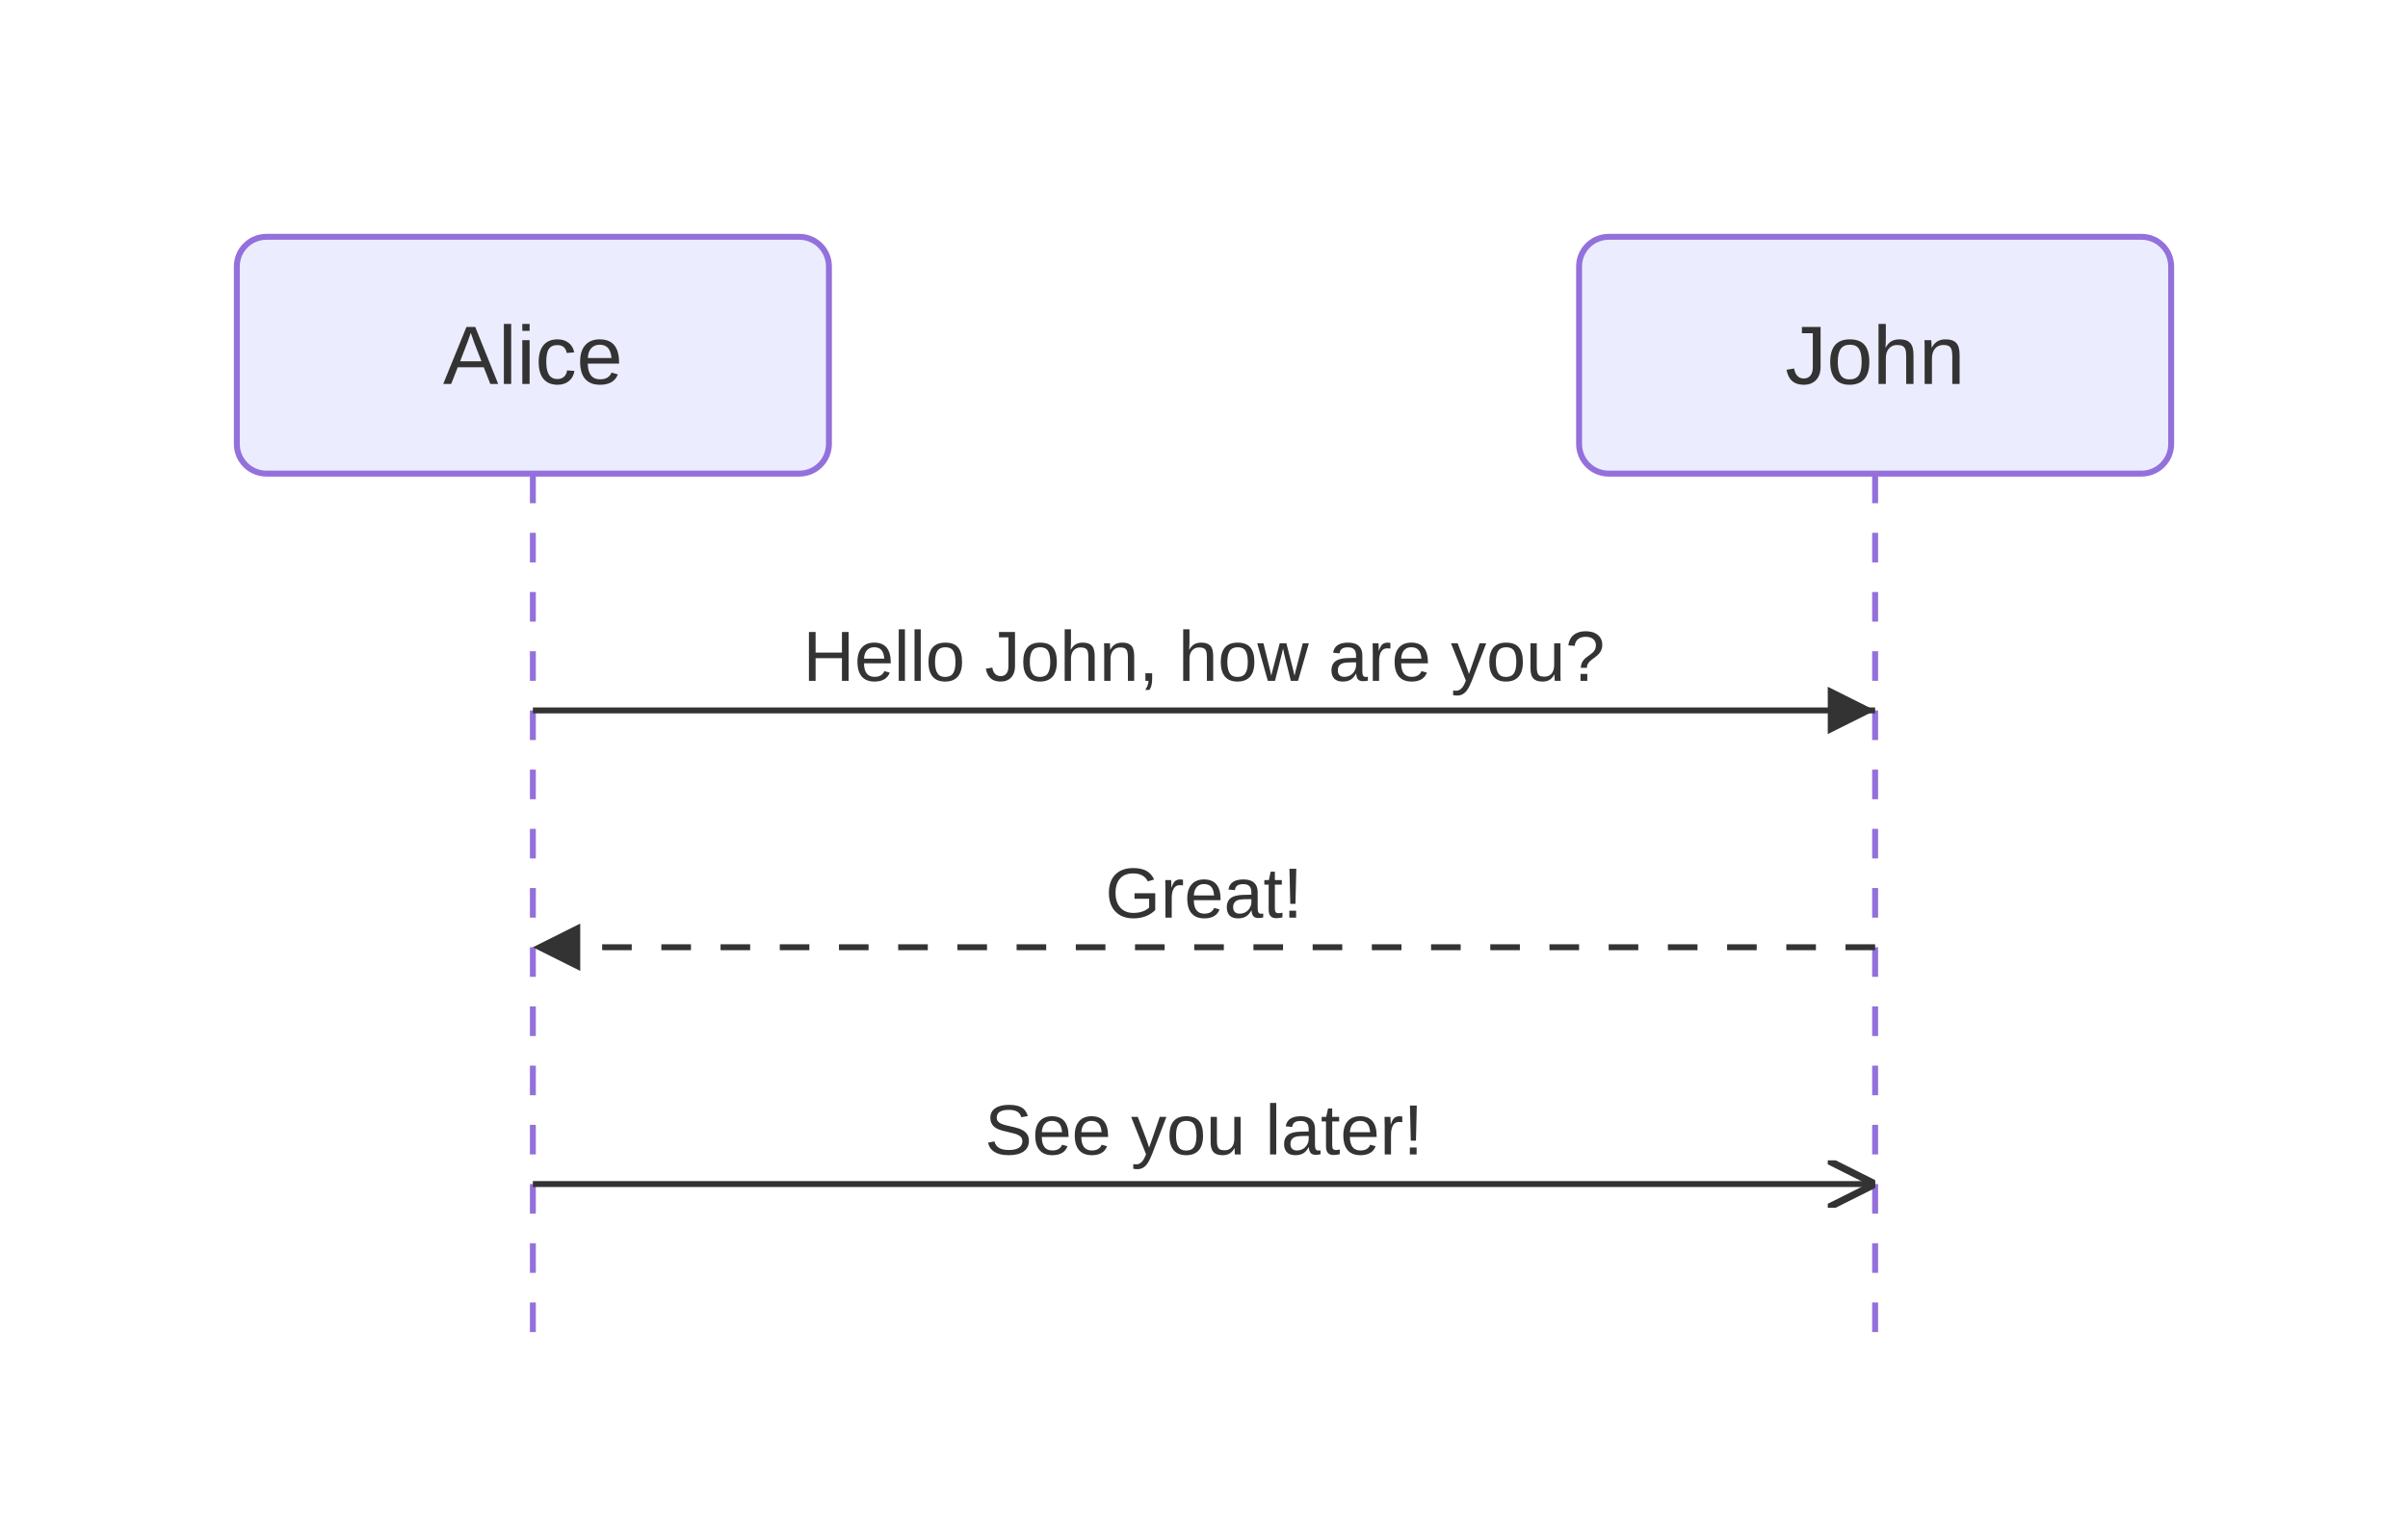
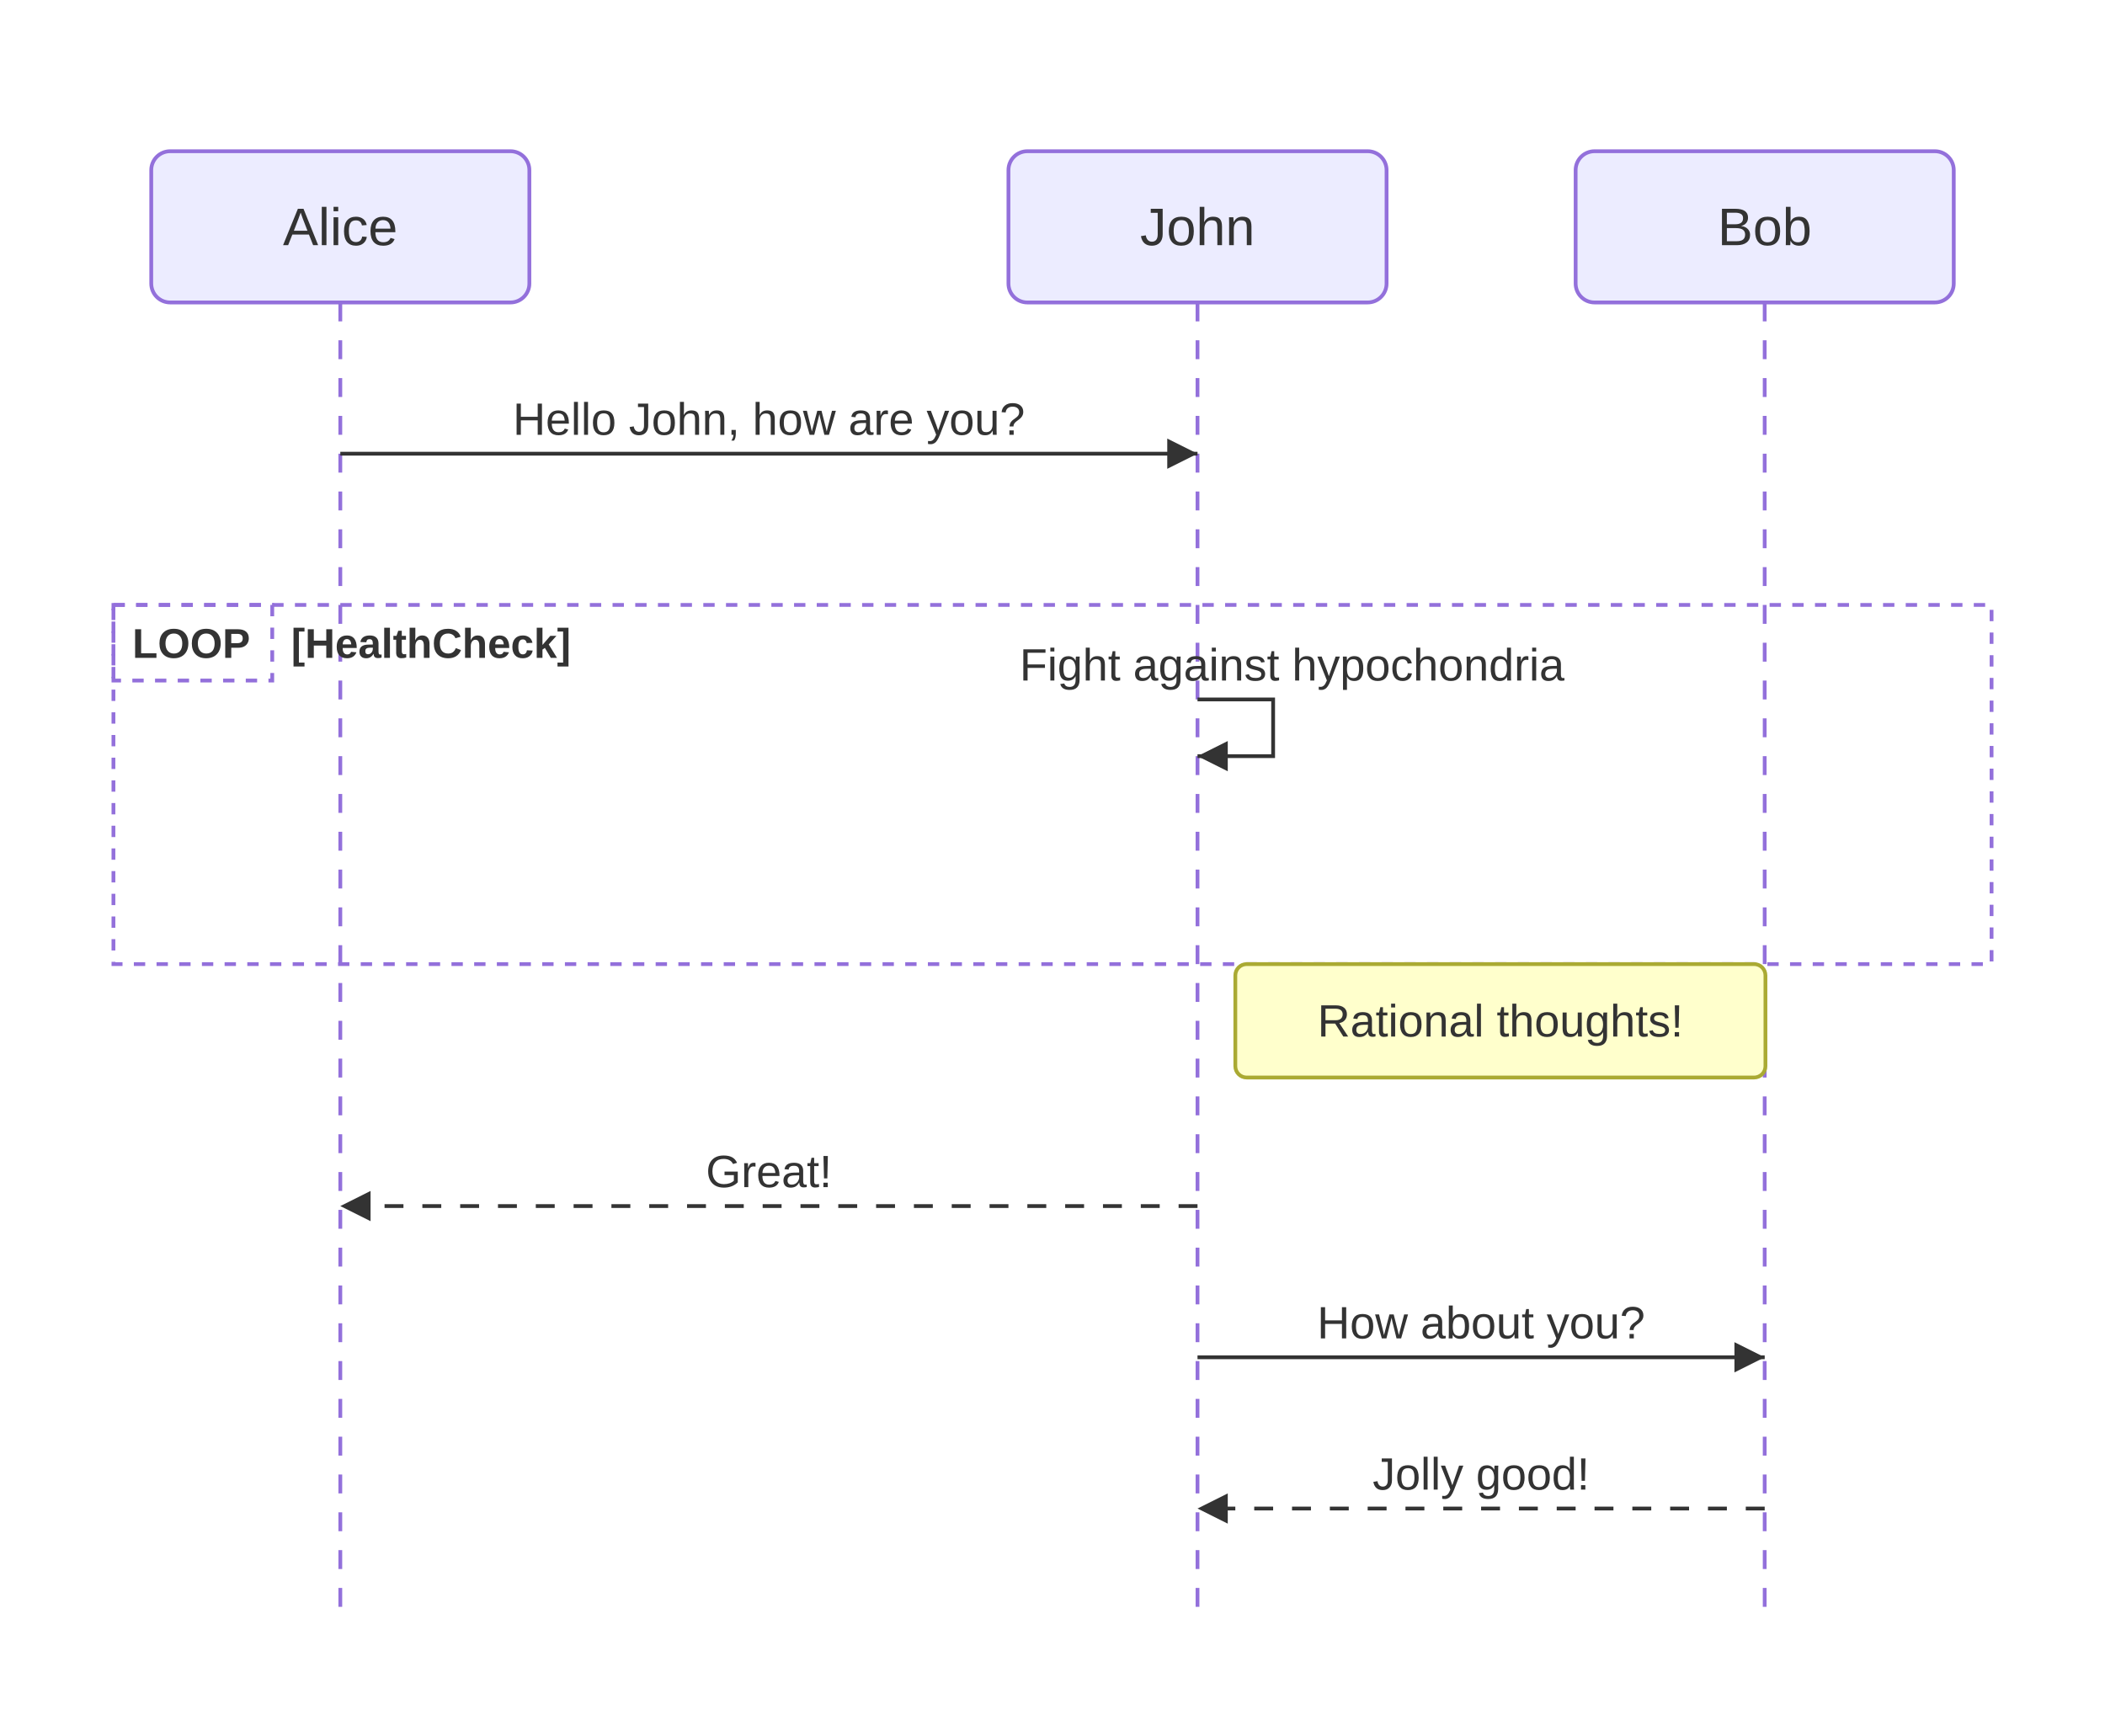
- <svg xmlns="http://www.w3.org/2000/svg" viewBox="-20.0 -20 406.7 260" width="406.7" height="260" style="background-color: white">
+ <svg xmlns="http://www.w3.org/2000/svg" viewBox="-20.0 -20 556.7 459" width="556.7" height="459" style="background-color: white">
  <defs>
    <marker id="seq-arrow" viewBox="0 0 10 10" markerWidth="8" markerHeight="8" refX="10" refY="5" orient="auto" markerUnits="userSpaceOnUse">
      <polygon points="0 0, 10 5, 0 10" fill="#333333" />
    </marker>
    <marker id="seq-arrow-open" viewBox="0 0 10 10" markerWidth="8" markerHeight="8" refX="10" refY="5" orient="auto" markerUnits="userSpaceOnUse">
      <polyline points="0 0, 10 5, 0 10" fill="none" stroke="#333333" stroke-width="1.5" />
    </marker>
    <marker id="seq-cross" viewBox="0 0 10 10" markerWidth="8" markerHeight="8" refX="5" refY="5" orient="auto" markerUnits="userSpaceOnUse">
      <line x1="0" y1="0" x2="10" y2="10" stroke="#333333" stroke-width="1.5" />
      <line x1="10" y1="0" x2="0" y2="10" stroke="#333333" stroke-width="1.5" />
    </marker>
    <marker id="seq-async" viewBox="0 0 10 10" markerWidth="8" markerHeight="8" refX="10" refY="5" orient="auto" markerUnits="userSpaceOnUse">
      <polyline points="0 0, 10 5, 0 10" fill="none" stroke="#333333" stroke-width="1.5" />
    </marker>
  </defs>
  <style>.seq-participant rect { fill: #ECECFF; stroke: #9370DB; stroke-width: 1; }
.seq-participant text { fill: #333333; font-family: "trebuchet ms", verdana, arial, sans-serif, "Apple Color Emoji", "Segoe UI Emoji", "Noto Color Emoji", "Twemoji Mozilla"; font-size: 14px; }
.seq-lifeline { stroke: #9370DB; stroke-width: 1; stroke-dasharray: 5,5; }
.seq-message line, .seq-message path { stroke: #333333; stroke-width: 1; }
.seq-message text { fill: #333333; font-family: "trebuchet ms", verdana, arial, sans-serif, "Apple Color Emoji", "Segoe UI Emoji", "Noto Color Emoji", "Twemoji Mozilla"; font-size: 12px; }
.seq-activation { fill: #ECECFF; stroke: #9370DB; stroke-width: 1; }
.seq-note rect { fill: #ffffcc; stroke: #aaaa33; stroke-width: 1; }
.seq-note text { fill: #333333; font-family: "trebuchet ms", verdana, arial, sans-serif, "Apple Color Emoji", "Segoe UI Emoji", "Noto Color Emoji", "Twemoji Mozilla"; font-size: 12px; }
.seq-fragment rect { fill: none; stroke: #9370DB; stroke-width: 1; stroke-dasharray: 3,3; }
.seq-fragment text { fill: #333333; font-family: "trebuchet ms", verdana, arial, sans-serif, "Apple Color Emoji", "Segoe UI Emoji", "Noto Color Emoji", "Twemoji Mozilla"; font-size: 11px; font-weight: bold; }
.seq-actor line, .seq-actor circle { stroke: #9370DB; stroke-width: 1; fill: none; }
.seq-actor text { fill: #333333; font-family: "trebuchet ms", verdana, arial, sans-serif, "Apple Color Emoji", "Segoe UI Emoji", "Noto Color Emoji", "Twemoji Mozilla"; font-size: 14px; }
</style>
-   <line class="seq-lifeline" x1="70" y1="60" x2="70" y2="210" />
-   <line class="seq-lifeline" x1="296.7" y1="60" x2="296.7" y2="210" />
+   <line class="seq-lifeline" x1="70" y1="60" x2="70" y2="409" />
+   <line class="seq-lifeline" x1="296.7" y1="60" x2="296.7" y2="409" />
+   <line class="seq-lifeline" x1="446.7" y1="60" x2="446.7" y2="409" />
+   <g class="seq-fragment">
+     <rect x="10" y="140" width="496.7" height="95" />
+     <rect x="10" y="140" width="42" height="20" fill="#e8e8e8" stroke="none" />
+     <text x="15" y="154">LOOP</text>
+     <text x="57" y="154">[HealthCheck]</text>
+   </g>
  <g class="seq-message">
    <line x1="70" y1="100" x2="296.7" y2="100" marker-end="url(#seq-arrow)" />
    <text x="183.35" text-anchor="middle" y="95">Hello John, how are you?</text>
  </g>
  <g class="seq-message">
-     <line x1="296.7" y1="140" x2="70" y2="140" marker-end="url(#seq-arrow)" stroke-dasharray="5,5" />
-     <text x="183.35" text-anchor="middle" y="135">Great!</text>
+     <path d="M 296.7 165 L 316.7 165 L 316.7 180 L 296.7 180" fill="none" marker-end="url(#seq-arrow)" />
+     <text x="321.7" text-anchor="middle" y="160">Fight against hypochondria</text>
  </g>
  <g class="seq-message">
-     <line x1="70" y1="180" x2="296.7" y2="180" marker-end="url(#seq-async)" />
-     <text x="183.35" text-anchor="middle" y="175">See you later!</text>
+     <line x1="296.7" y1="299" x2="70" y2="299" marker-end="url(#seq-arrow)" stroke-dasharray="5,5" />
+     <text x="183.35" text-anchor="middle" y="294">Great!</text>
+   </g>
+   <g class="seq-message">
+     <line x1="296.7" y1="339" x2="446.7" y2="339" marker-end="url(#seq-arrow)" />
+     <text x="371.7" text-anchor="middle" y="334">How about you?</text>
+   </g>
+   <g class="seq-message">
+     <line x1="446.7" y1="379" x2="296.7" y2="379" marker-end="url(#seq-arrow)" stroke-dasharray="5,5" />
+     <text x="371.7" text-anchor="middle" y="374">Jolly good!</text>
+   </g>
+   <g class="seq-note">
+     <rect x="306.7" y="235" width="140.2" height="30" rx="3" />
+     <text text-anchor="middle" x="376.8" y="250" dominant-baseline="central">Rational thoughts!</text>
  </g>
  <g class="seq-participant" data-participant-id="Alice">
    <rect x="20" y="20" width="100" height="40" rx="5" />
    <text x="70" y="40" text-anchor="middle" dominant-baseline="central">Alice</text>
  </g>
  <g class="seq-participant" data-participant-id="John">
    <rect x="246.7" y="20" width="100" height="40" rx="5" />
    <text x="296.7" y="40" text-anchor="middle" dominant-baseline="central">John</text>
  </g>
+   <g class="seq-participant" data-participant-id="Bob">
+     <rect x="396.7" y="20" width="100" height="40" rx="5" />
+     <text x="446.7" y="40" text-anchor="middle" dominant-baseline="central">Bob</text>
+   </g>
</svg>
